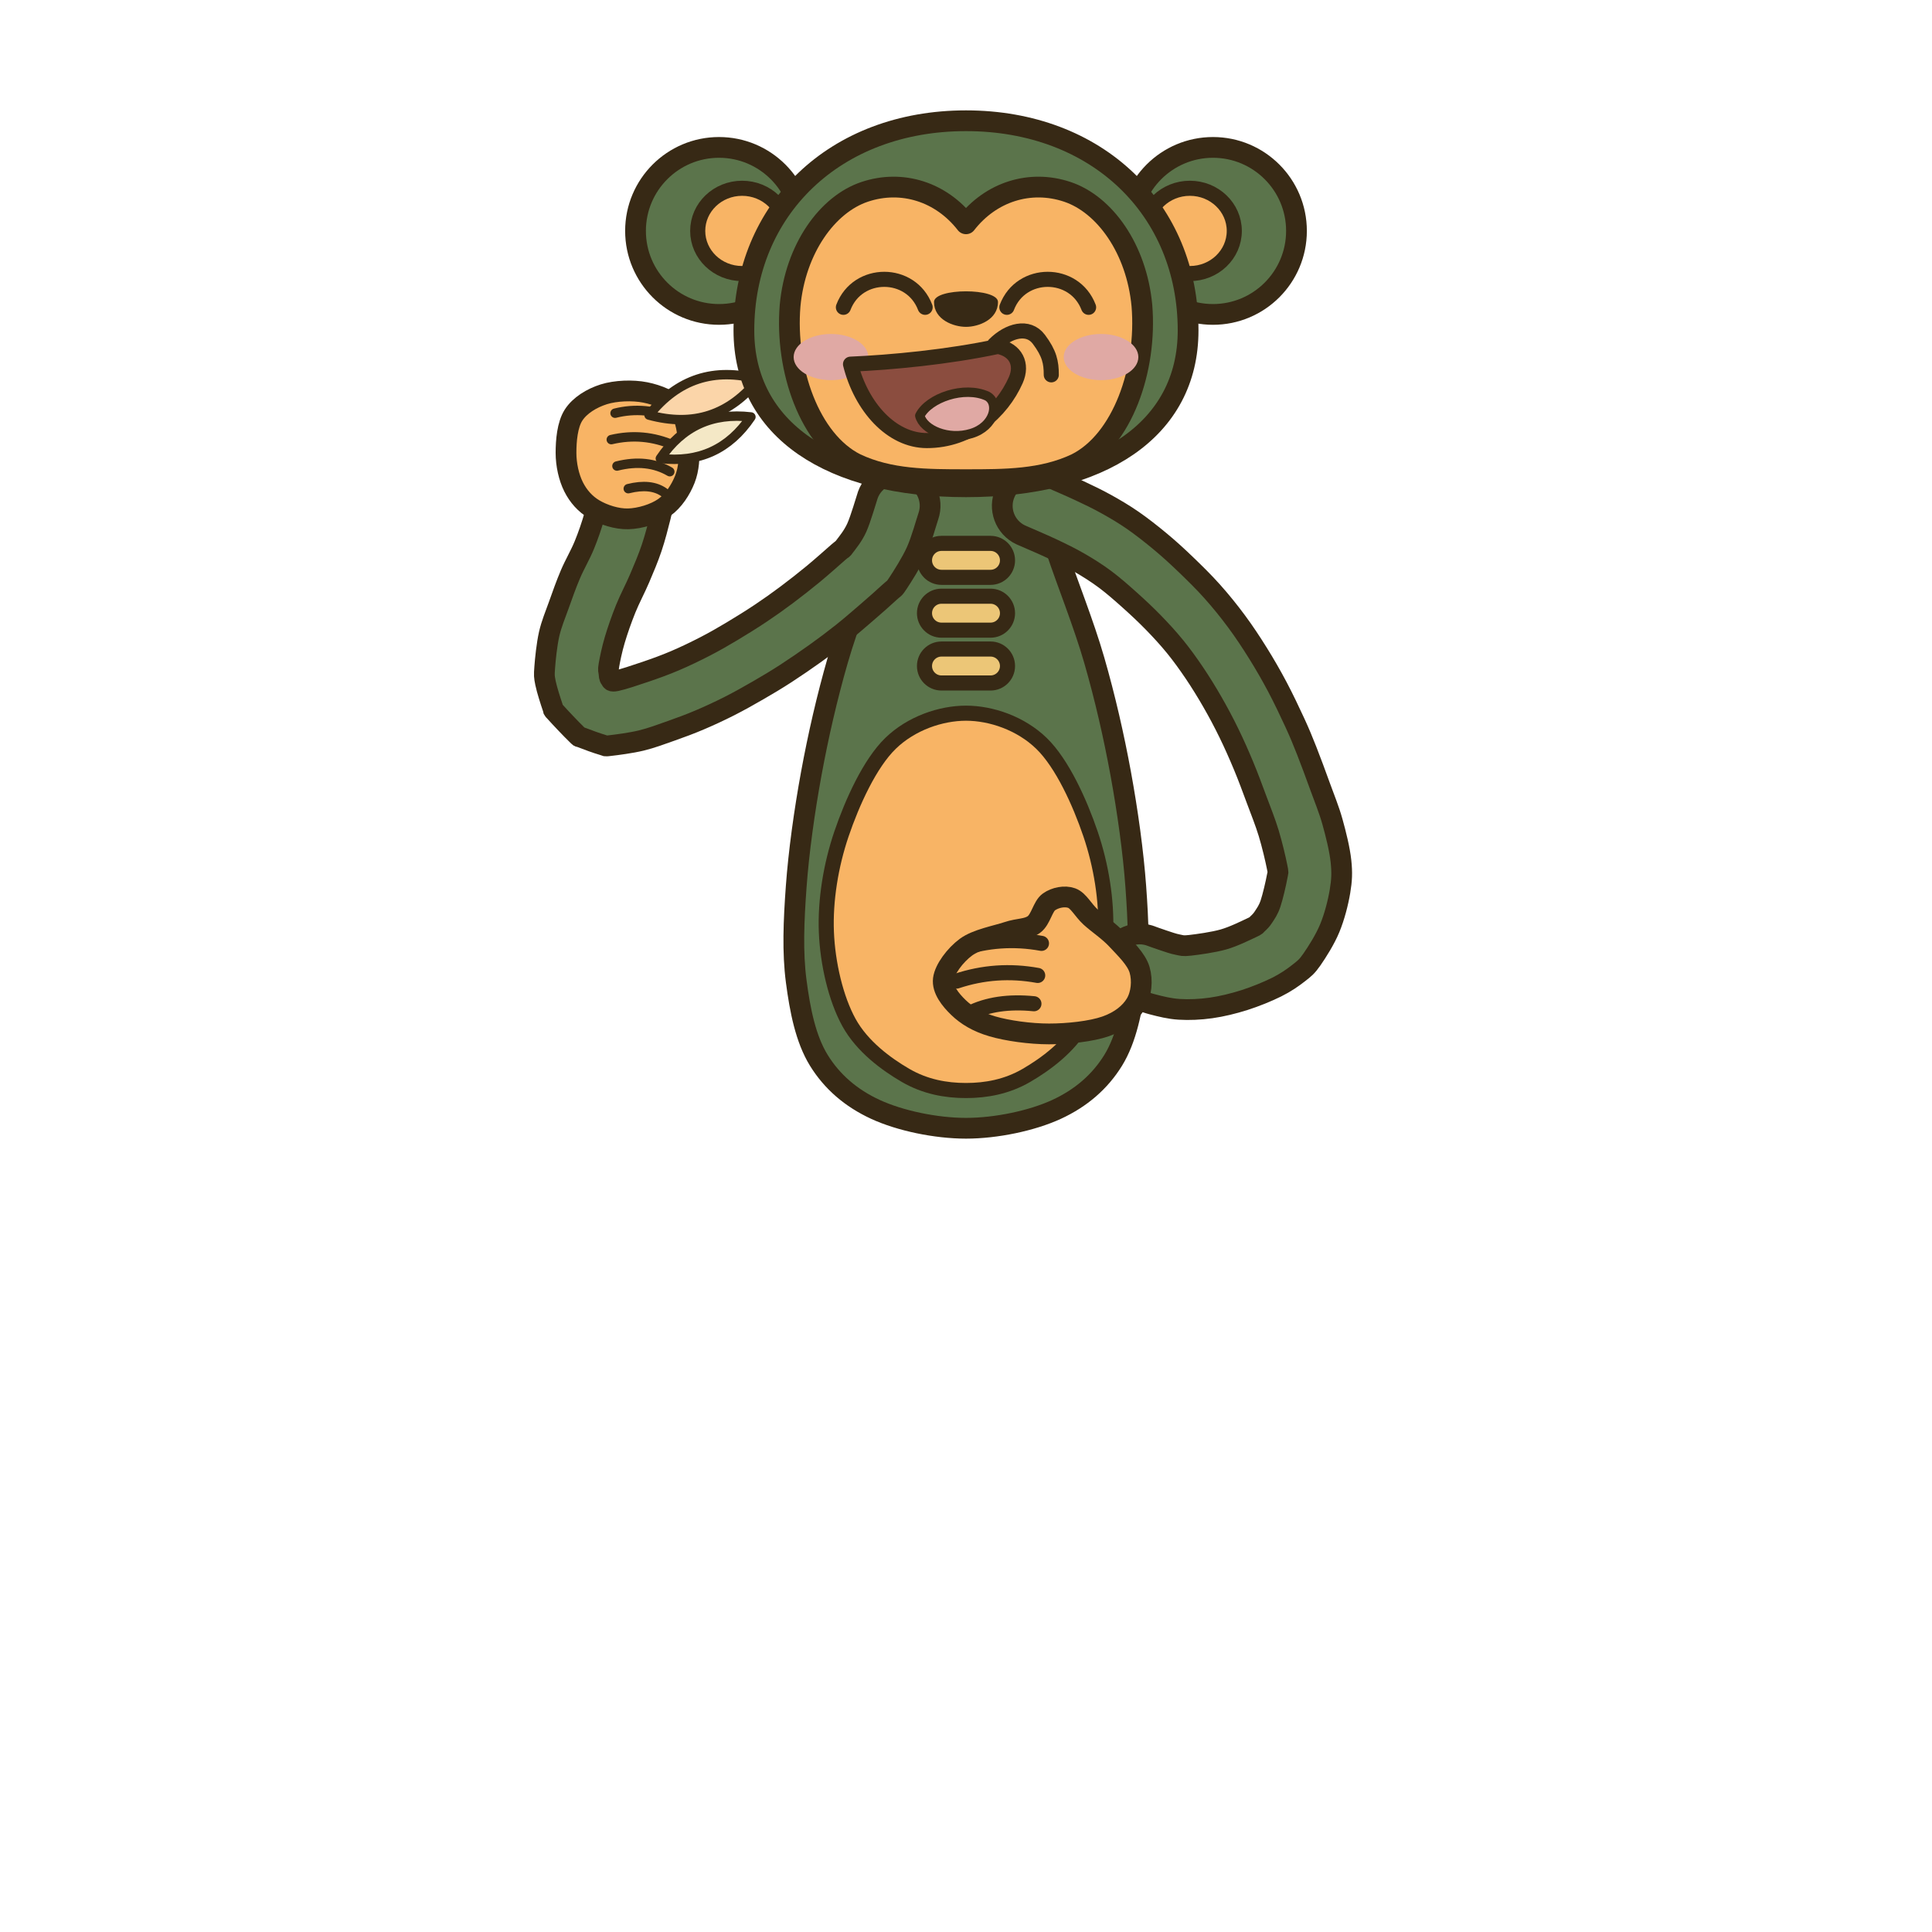
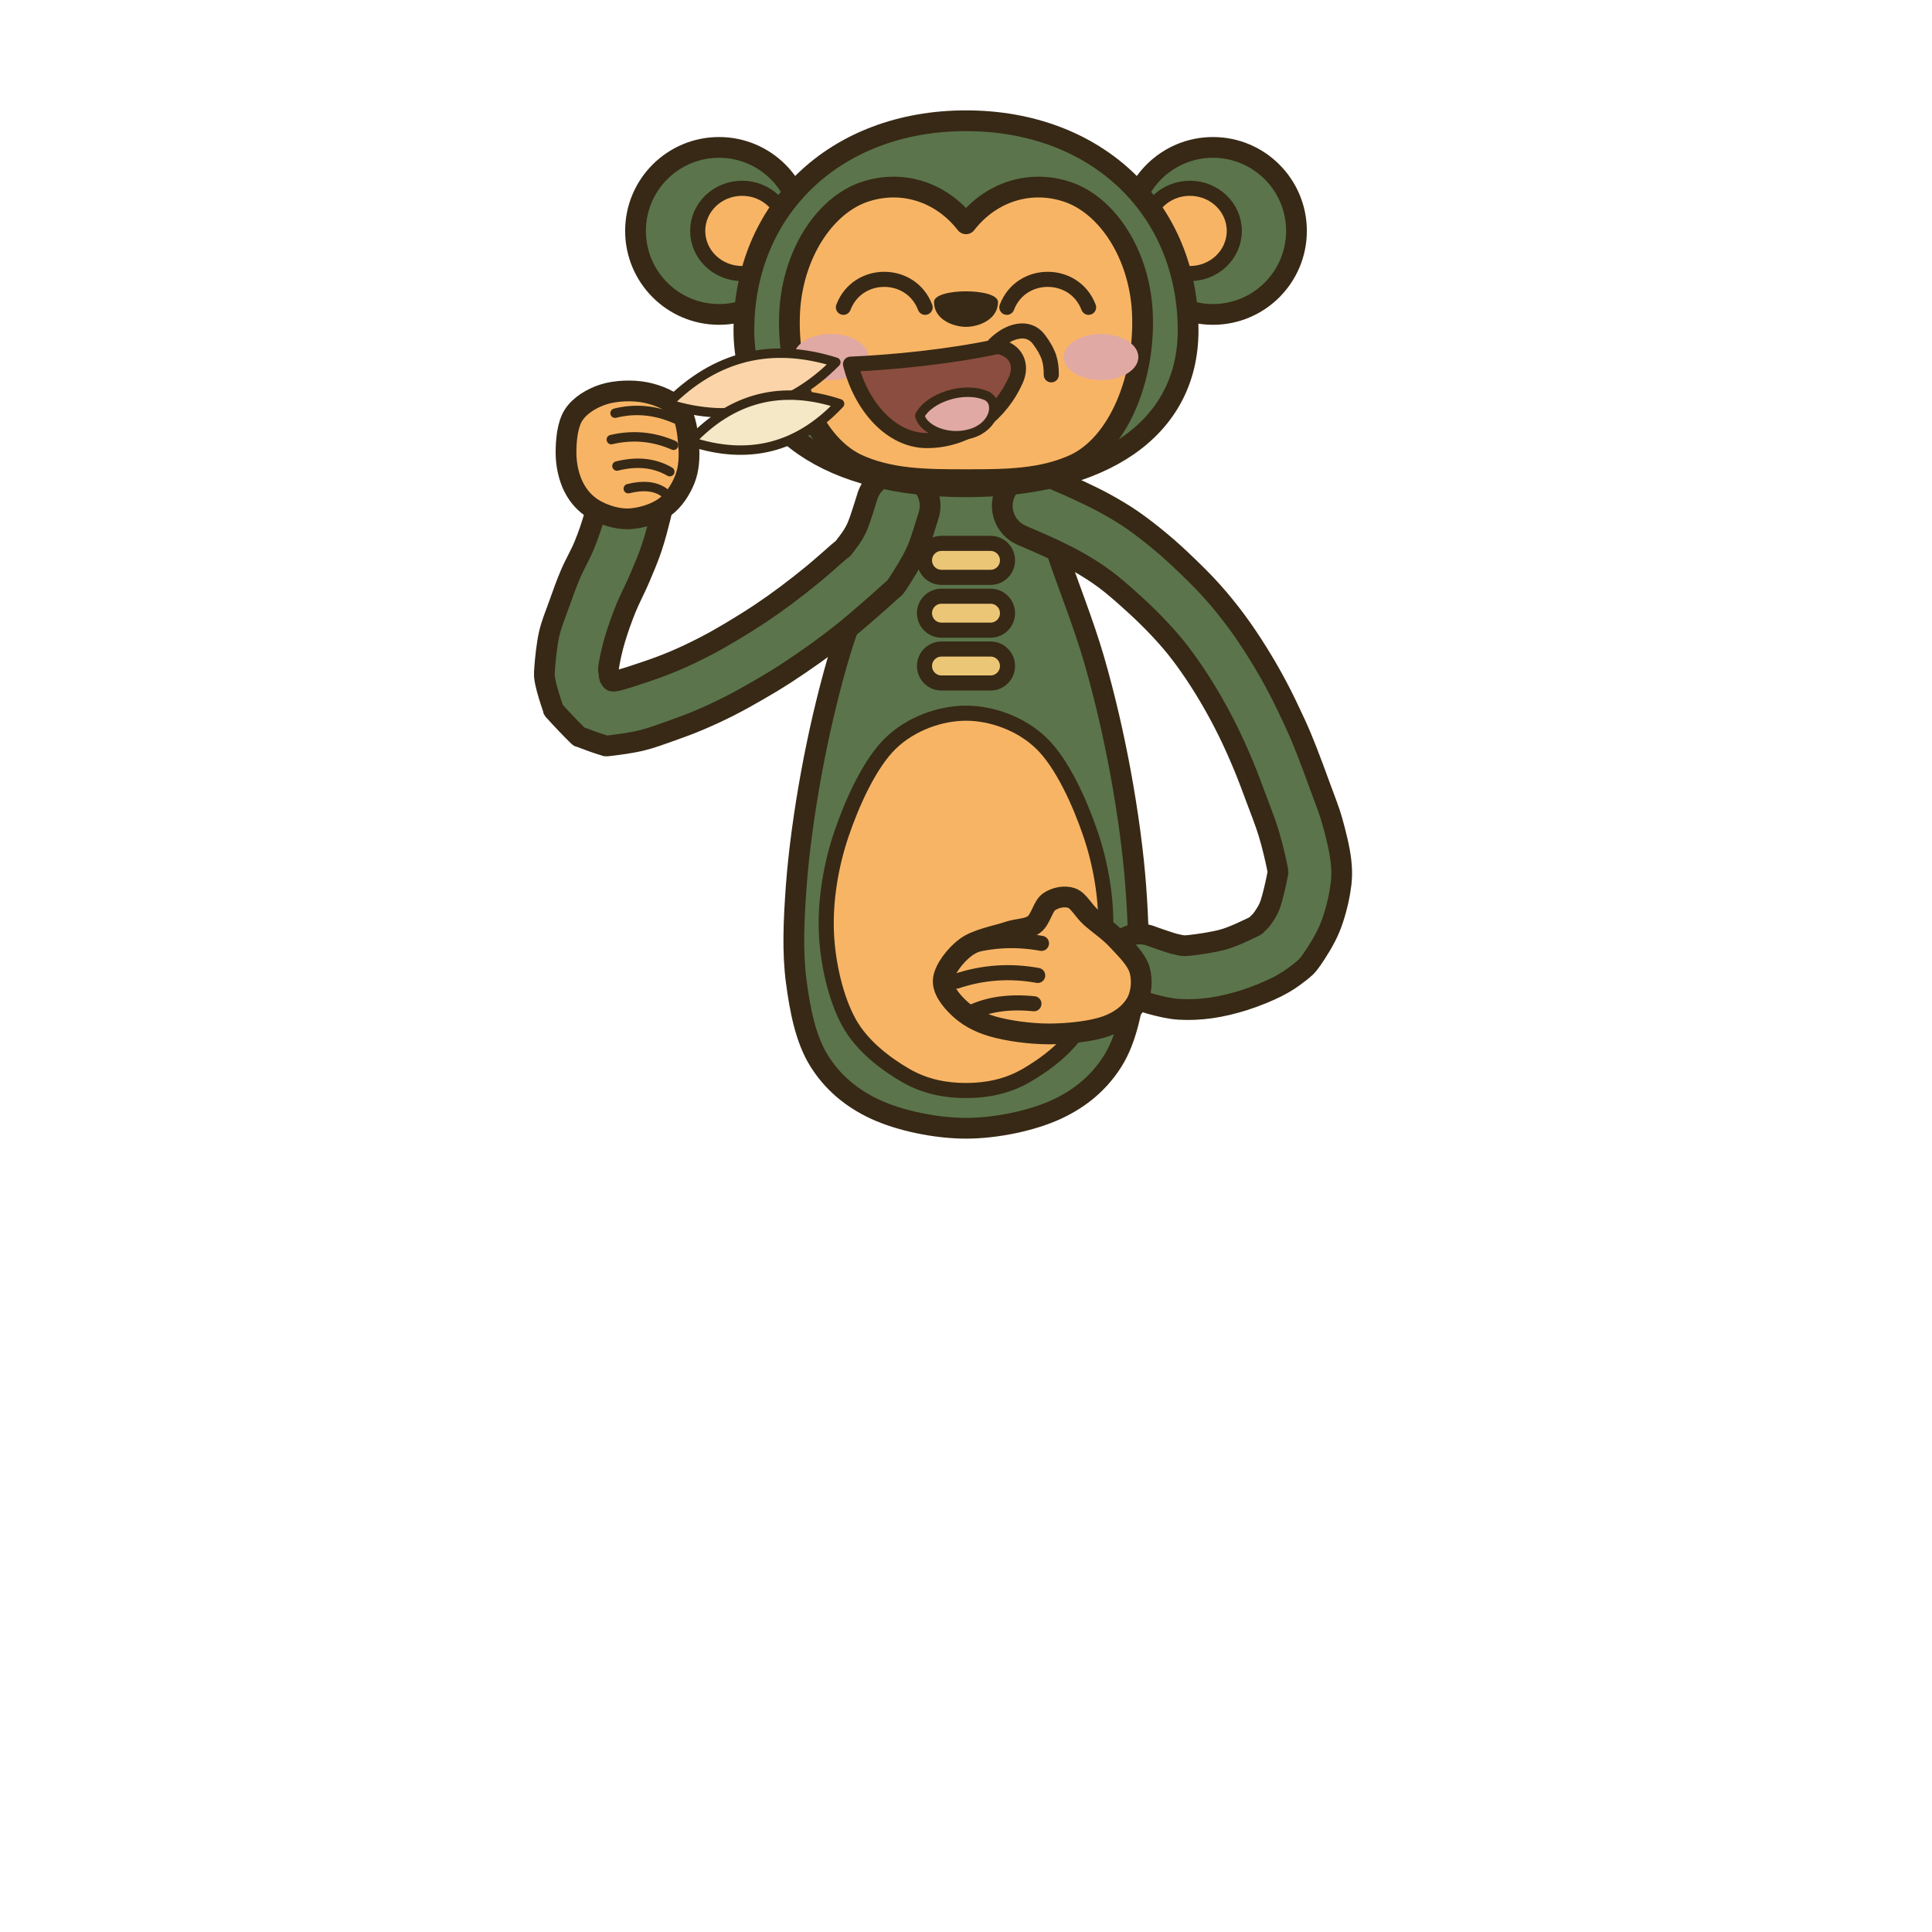
<svg xmlns="http://www.w3.org/2000/svg" viewBox="0 0 1024 1024" role="img" aria-label="Mono de Maracacao">
  <style>
    /* Trazo de marcador: parejo, terminales redondeados. Ver §9.1 del spec.
       Las clases definen SOLO trazo: no declaran `fill`. El relleno va como
       atributo plano `fill="..."` en cada forma, y los trazos abiertos llevan
       `fill="none"` explícito. Así el color no depende de la cascada CSS y
       sobrevive a la importación a Rive. No volver a poner `fill: none` acá. */
    .t-principal { stroke: #372915; stroke-width: 11;
                   stroke-linecap: round; stroke-linejoin: round; }
    .t-interior  { stroke: #372915; stroke-width: 8;
                   stroke-linecap: round; stroke-linejoin: round; }
    .t-fino      { stroke: #372915; stroke-width: 5;
                   stroke-linecap: round; stroke-linejoin: round; }
    /* La capa de pivotes se borra después de riggear. */
    #pivotes { display: none; }
  </style>
  <g id="escena">
    <g id="suelo" />
    <g id="granos-orbita" />
    <g id="mono">
      <g id="cola" />
      <g id="pierna-post">
        <g id="pie-post" />
      </g>
-       <g id="brazo-post">
-         <path id="brazo-post-forma" class="t-principal" fill="#5B744B" d="M 499.57 291.46 C 498.81 294.4 496.44 303.31 495.01 309.1 C 493.58 314.88 492.28 320.23 490.98 326.18 C 489.69 332.12 488.24 338.7 487.24 344.78 C 486.24 350.86 485.53 356.6 485 362.68 C 484.48 368.76 484.3 374.99 484.09 381.25 C 483.89 387.52 483.75 394.07 483.75 400.25 C 483.75 406.43 483.85 412.55 484.1 418.36 C 484.36 424.17 484.83 429.49 485.29 435.12 C 485.74 440.74 486.38 447.54 486.82 452.12 C 487.26 456.69 487.74 460.82 487.93 462.56 A 14 14 0 0 1 460.07 465.44 C 459.89 463.69 459.42 459.61 458.97 454.96 C 458.52 450.3 457.86 443.4 457.39 437.51 C 456.92 431.62 456.4 425.29 456.13 419.63 C 455.86 413.98 455.8 409.04 455.76 403.57 C 455.72 398.11 455.79 392.38 455.91 386.87 C 456.03 381.37 456.18 376.08 456.48 370.55 C 456.78 365.02 457.08 359.35 457.71 353.7 C 458.34 348.06 459.26 342.24 460.25 336.66 C 461.23 331.08 462.35 325.96 463.62 320.22 C 464.89 314.49 466.4 308.18 467.87 302.23 C 469.34 296.28 471.67 287.49 472.43 284.54 A 14 14 0 0 1 499.57 291.46 Z" />
-       </g>
      <g id="cuerpo">
        <path id="torso-forma" class="t-principal" fill="#5B744B" d="M 512 228 C 523.33 228 538 237.33 546 248 C 554 258.67 554.33 275 560 292 C 565.67 309 574.33 330.33 580 350 C 585.67 369.67 590.33 390 594 410 C 597.67 430 600.67 451.67 602 470 C 603.33 488.33 604 504.67 602 520 C 600 535.33 597 550.67 590 562 C 583 573.33 573 582 560 588 C 547 594 528 598 512 598 C 496 598 477 594 464 588 C 451 582 441 573.33 434 562 C 427 550.67 424 535.33 422 520 C 420 504.67 420.67 488.33 422 470 C 423.33 451.67 426.33 430 430 410 C 433.67 390 438.33 369.67 444 350 C 449.67 330.33 458.33 309 464 292 C 469.67 275 470 258.67 478 248 C 486 237.33 500.67 228 512 228 Z" />
        <path id="panza" class="t-interior" fill="#F8B465" d="M 512 378 C 525.33 378 541 383.33 552 394 C 563 404.67 572.33 425.33 578 442 C 583.67 458.67 586.67 477.33 586 494 C 585.33 510.67 581 529.33 574 542 C 567 554.67 554.33 564 544 570 C 533.67 576 522.67 578 512 578 C 501.33 578 490.33 576 480 570 C 469.67 564 457 554.67 450 542 C 443 529.33 438.67 510.67 438 494 C 437.33 477.33 440.33 458.67 446 442 C 451.67 425.33 461 404.67 472 394 C 483 383.33 498.67 378 512 378 Z" />
        <rect id="franja-1" class="t-interior" fill="#ECC677" x="490" y="288" width="44" height="18" rx="9" />
        <rect id="franja-2" class="t-interior" fill="#ECC677" x="490" y="316" width="44" height="18" rx="9" />
        <rect id="franja-3" class="t-interior" fill="#ECC677" x="490" y="344" width="44" height="18" rx="9" />
      </g>
      <g id="pierna-apoyo">
        <g id="pie-apoyo" />
      </g>
      <g id="brazo-l">
        <path id="brazo-l-forma" class="t-principal" fill="#5B744B" d="M 492.03 273.66 C 490.97 276.76 488.36 286.38 485.69 292.28 C 483.02 298.17 478.37 305.43 476 309.04 C 473.63 312.65 474.24 311.32 471.45 313.93 C 468.66 316.55 463.44 321.13 459.26 324.74 C 455.08 328.34 450.9 331.99 446.39 335.57 C 441.89 339.15 437.23 342.65 432.25 346.21 C 427.27 349.78 421.54 353.71 416.51 356.97 C 411.48 360.22 407.09 362.85 402.1 365.73 C 397.11 368.62 391.74 371.64 386.55 374.27 C 381.36 376.9 376.1 379.34 370.97 381.52 C 365.85 383.7 361 385.5 355.81 387.33 C 350.62 389.16 345.24 391.19 339.84 392.5 C 334.44 393.8 326.81 394.79 323.4 395.17 C 319.98 395.55 321.83 395.49 319.34 394.79 C 316.85 394.09 310.79 391.92 308.48 390.97 C 306.17 390.03 307.82 391.34 305.5 389.11 C 303.17 386.89 296.63 380 294.53 377.62 C 292.43 375.24 293.8 377.41 292.9 374.81 C 292 372.21 289.83 365.53 289.13 362.02 C 288.43 358.5 288.39 358.03 288.71 353.71 C 289.03 349.39 289.81 341.61 291.05 336.11 C 292.3 330.62 294.29 326.02 296.17 320.73 C 298.05 315.44 300.08 309.69 302.34 304.39 C 304.59 299.1 307.54 294.18 309.68 288.97 C 311.82 283.75 313.63 278.43 315.15 273.11 C 316.68 267.79 318.13 260.16 318.83 257.05 C 319.54 253.94 319.29 254.88 319.38 254.45 A 17 17 0 0 1 352.62 261.55 C 352.2 263.59 351.26 268.97 350.05 273.78 C 348.85 278.59 347.23 284.95 345.39 290.41 C 343.55 295.86 341.32 301.12 339.02 306.51 C 336.73 311.89 333.83 317.25 331.62 322.7 C 329.42 328.16 327.29 334.27 325.82 339.24 C 324.34 344.21 323.25 349.61 322.75 352.53 C 322.24 355.44 322.64 355.54 322.77 356.76 C 322.9 357.97 322.86 359.12 323.51 359.8 C 324.17 360.48 323.57 361.46 326.69 360.83 C 329.82 360.2 337.09 357.79 342.27 356.02 C 347.45 354.25 352.51 352.43 357.76 350.19 C 363.02 347.95 368.81 345.15 373.81 342.57 C 378.81 339.99 382.92 337.61 387.79 334.71 C 392.65 331.81 398.15 328.39 403 325.16 C 407.85 321.93 412.21 318.83 416.89 315.33 C 421.57 311.84 426.49 307.97 431.1 304.17 C 435.71 300.36 441.81 294.91 444.56 292.5 C 447.31 290.09 445.99 291.86 447.59 289.72 C 449.18 287.58 452.05 284.23 454.12 279.66 C 456.18 275.1 458.99 265.23 459.97 262.34 A 17 17 0 0 1 492.03 273.66 Z" />
-         <g id="mano-l">
-           <path id="mano-l-puno" class="t-principal" fill="#F8B465" d="M 300 240 C 300 233.67 300.67 225.17 304 220 C 307.33 214.83 313.67 211 320 209 C 326.33 207 335.33 206.67 342 208 C 348.67 209.33 356.17 212.33 360 217 C 363.83 221.67 364.5 229.83 365 236 C 365.5 242.17 365.17 248.5 363 254 C 360.83 259.5 357 265.5 352 269 C 347 272.5 339.17 274.83 333 275 C 326.83 275.17 319.83 272.83 315 270 C 310.17 267.17 306.5 263 304 258 C 301.5 253 300 246.33 300 240 Z" />
-           <path id="mano-l-dedo-1" class="t-fino" fill="none" d="M 326 219 Q 342 215 358 222" />
-           <path id="mano-l-dedo-2" class="t-fino" fill="none" d="M 324 233 Q 341 229 357 236" />
-           <path id="mano-l-dedo-3" class="t-fino" fill="none" d="M 327 247 Q 343 243 355 250" />
-           <path id="mano-l-dedo-4" class="t-fino" fill="none" d="M 333 259 Q 345 256 352 261" />
-           <path id="pistache-mano-cascara" class="t-fino" fill="#FBD5A9" d="M 344 220 Q 366.74 191.4 402 201 Q 379.26 229.6 344 220 Z" />
-           <path id="pistache-mano-semilla" class="t-fino" fill="#F4E8C6" d="M 350 243 Q 367.3 217.38 398 221 Q 380.7 246.62 350 243 Z" />
-         </g>
      </g>
      <g id="bowl">
        <g id="bowl-cuenco" />
        <g id="bowl-contenido" />
        <g id="bowl-borde" />
      </g>
      <g id="brazo-r">
        <path id="brazo-r-forma" class="t-principal" fill="#5B744B" d="M 555 252.51 C 557.82 253.75 566.7 257.54 571.92 259.98 C 577.14 262.42 581.56 264.53 586.31 267.17 C 591.06 269.81 595.62 272.48 600.41 275.8 C 605.2 279.12 610.41 283.22 615.07 287.1 C 619.72 290.97 623.78 294.68 628.35 299.07 C 632.92 303.47 638 308.42 642.5 313.47 C 647.01 318.51 651.34 323.87 655.38 329.33 C 659.43 334.79 663.16 340.44 666.76 346.22 C 670.37 352 673.74 357.85 677 364 C 680.26 370.15 683.73 377.47 686.33 383.11 C 688.92 388.75 690.35 392.25 692.56 397.85 C 694.78 403.45 697.33 410.42 699.61 416.7 C 701.88 422.99 704.38 428.95 706.23 435.57 C 708.09 442.19 710.08 450.27 710.74 456.42 C 711.4 462.58 711.2 466.59 710.21 472.5 C 709.22 478.42 707.29 485.92 704.81 491.92 C 702.34 497.93 698.12 504.54 695.36 508.52 C 692.6 512.49 691.36 513.34 688.24 515.79 C 685.12 518.23 681.42 520.81 676.64 523.19 C 671.85 525.57 665.32 528.24 659.52 530.08 C 653.72 531.92 647.57 533.42 641.83 534.23 C 636.09 535.05 630.23 535.29 625.06 534.97 C 619.9 534.66 615.21 533.45 610.85 532.32 C 606.49 531.2 600.9 528.9 598.91 528.22 A 17 17 0 0 1 609.09 495.78 C 610.34 496.22 614.08 497.61 616.6 498.42 C 619.11 499.24 621.82 500.23 624.18 500.67 C 626.54 501.11 626.71 501.5 630.76 501.04 C 634.81 500.58 643.04 499.47 648.48 497.92 C 653.93 496.37 660.4 493.11 663.42 491.71 C 666.44 490.32 665.55 490.53 666.61 489.56 C 667.66 488.59 668.62 487.68 669.75 485.91 C 670.88 484.13 672.21 482.45 673.4 478.92 C 674.59 475.39 676.31 467.98 676.89 464.73 C 677.47 461.48 677.62 463.3 676.88 459.44 C 676.13 455.58 674.24 447.52 672.43 441.58 C 670.62 435.64 668.23 429.72 666.02 423.79 C 663.8 417.85 661.63 411.88 659.16 405.97 C 656.7 400.05 654 393.96 651.23 388.3 C 648.46 382.63 645.58 377.24 642.54 371.96 C 639.51 366.69 636.31 361.51 633.02 356.63 C 629.72 351.75 626.41 347.15 622.78 342.69 C 619.15 338.24 615.25 334 611.24 329.89 C 607.23 325.78 603 321.82 598.75 318.02 C 594.49 314.21 590.11 310.34 585.68 307.04 C 581.26 303.75 576.83 300.96 572.18 298.27 C 567.53 295.58 562.97 293.36 557.78 290.9 C 552.58 288.44 543.79 284.73 541 283.49 A 17 17 0 0 1 555 252.51 Z" />
        <g id="mano-r">
          <path id="mano-r-palma" class="t-principal" fill="#F8B465" d="M 500 519 C 500.67 513.67 506.33 506.17 512 502 C 517.67 497.83 528 496 534 494 C 540 492 544.33 492.67 548 490 C 551.67 487.33 552.67 480.33 556 478 C 559.33 475.67 564.33 474.67 568 476 C 571.67 477.33 574 482.33 578 486 C 582 489.67 587.67 493.33 592 498 C 596.33 502.67 602.33 508.33 604 514 C 605.67 519.67 605 527 602 532 C 599 537 593.67 541.33 586 544 C 578.33 546.67 566 548 556 548 C 546 548 534 546.33 526 544 C 518 541.67 512.33 538.17 508 534 C 503.67 529.83 499.33 524.33 500 519 Z" />
          <path id="mano-r-dedo-1" class="t-interior" fill="none" d="M 552 500 Q 530 496 509 503" />
          <path id="mano-r-dedo-2" class="t-interior" fill="none" d="M 550 517 Q 528 513 507 520" />
          <path id="mano-r-dedo-3" class="t-interior" fill="none" d="M 548 532 Q 528 530 514 537" />
        </g>
      </g>
      <g id="cabeza">
        <g id="oreja-l">
          <circle id="oreja-l-disco" class="t-principal" fill="#5B744B" cx="381.1" cy="122.39" r="44.26" />
          <ellipse id="oreja-l-interior" class="t-interior" fill="#F8B465" cx="393.34" cy="122.39" rx="23.54" ry="22.6" />
        </g>
        <g id="oreja-r">
          <circle id="oreja-r-disco" class="t-principal" fill="#5B744B" cx="642.9" cy="122.39" r="44.26" />
          <ellipse id="oreja-r-interior" class="t-interior" fill="#F8B465" cx="630.66" cy="122.39" rx="23.54" ry="22.6" />
        </g>
        <g id="craneo">
          <path id="craneo-forma" class="t-principal" fill="#5B744B" d="M 512 64 C 581.69 64 629.72 111.09 629.72 175.13                    C 629.72 227.86 583.57 258 512 258                    C 440.43 258 394.28 227.86 394.28 175.13                    C 394.28 111.09 442.31 64 512 64 Z" />
        </g>
        <g id="rostro">
          <path id="rostro-forma" class="t-principal" fill="#F8B465" d="M 512 118.62 C 498.82 101.67 478.1 95.08 458.32 101.67                    C 438.54 108.26 421.59 131.81 418.77 161.94                    C 415.94 195.84 429.13 233.51 453.61 245.76                    C 471.5 254.23 491.28 254.23 512 254.23                    C 532.72 254.23 552.5 254.23 570.39 245.76                    C 594.87 233.51 608.06 195.84 605.23 161.94                    C 602.41 131.81 585.46 108.26 565.68 101.67                    C 545.9 95.08 525.18 101.67 512 118.62 Z" />
        </g>
        <g id="ojo-l">
          <path id="ojo-l-arco" class="t-interior" fill="none" d="M 447.02 162.88 C 454.55 143.11 482.81 143.11 490.34 162.88" />
        </g>
        <g id="ojo-r">
          <path id="ojo-r-arco" class="t-interior" fill="none" d="M 533.66 162.88 C 541.19 143.11 569.45 143.11 576.98 162.88" />
        </g>
        <g id="cachete-l">
          <ellipse id="cachete-l-mancha" fill="#E0A9A4" cx="440.43" cy="189.25" rx="19.78" ry="12.24" />
        </g>
        <g id="cachete-r">
          <ellipse id="cachete-r-mancha" fill="#E0A9A4" cx="583.57" cy="189.25" rx="19.78" ry="12.24" />
        </g>
        <g id="nariz">
          <path id="nariz-forma" fill="#372915" d="M 495.05 160.06 C 495.05 152.52 528.95 152.52 528.95 160.06                    C 528.95 169.48 518.59 173.24 512 173.24                    C 505.41 173.24 495.05 169.48 495.05 160.06 Z" />
        </g>
        <g id="boca">
          <path id="boca-forma" class="t-interior" fill="#8B4D3F" d="M 450.79 193.02 C 472.45 192.08 502.58 189.25 528.95 183.6                    C 538.37 185.49 542.14 193.02 538.37 201.5                    C 530.83 218.45 513.88 233.51 491.28 233.51                    C 472.45 233.51 456.44 215.62 450.79 193.02 Z" />
          <path id="boca-comisura" class="t-interior" fill="none" d="M 527.07 182.66 C 534.6 175.13 544.96 172.3 550.61 179.83                    C 556.26 187.37 557.2 192.08 557.2 198.67" />
          <path id="lengua" class="t-fino" fill="#E0A9A4" d="M 487.51 220.33 C 492.22 210.91 511.06 204.32 523.3 209.97                    C 529.89 213.74 527.07 225.98 514.83 229.75                    C 502.58 233.51 489.4 227.86 487.51 220.33 Z" />
        </g>
      </g>
+       <g id="mano-l">
+         <path id="mano-l-puno" class="t-principal" fill="#F8B465" d="M 300 240 C 300 233.67 300.67 225.17 304 220 C 307.33 214.83 313.67 211 320 209 C 326.33 207 335.33 206.67 342 208 C 348.67 209.33 356.17 212.33 360 217 C 363.83 221.67 364.5 229.83 365 236 C 365.5 242.17 365.17 248.5 363 254 C 360.83 259.5 357 265.5 352 269 C 347 272.5 339.17 274.83 333 275 C 326.83 275.17 319.83 272.83 315 270 C 310.17 267.17 306.5 263 304 258 C 301.5 253 300 246.33 300 240 Z" />
+         <path id="mano-l-dedo-1" class="t-fino" fill="none" d="M 326 219 Q 342 215 358 222" />
+         <path id="mano-l-dedo-2" class="t-fino" fill="none" d="M 324 233 Q 341 229 357 236" />
+         <path id="mano-l-dedo-3" class="t-fino" fill="none" d="M 327 247 Q 343 243 355 250" />
+         <path id="mano-l-dedo-4" class="t-fino" fill="none" d="M 333 259 Q 345 256 352 261" />
+         <path id="pistache-mano-cascara" class="t-fino" fill="#FBD5A9" d="M 354 214 Q 391.78 175.82 443 192 Q 405.22 230.18 354 214 Z" />
+         <path id="pistache-mano-semilla" class="t-fino" fill="#F4E8C6" d="M 366 234 Q 399.12 198.8 445 214 Q 411.88 249.2 366 234 Z" />
+       </g>
      <g id="chispas" />
    </g>
  </g>
  <g id="pivotes">
    <circle id="piv-cola" cx="0" cy="0" r="4" fill="#8B4D3F" />
    <circle id="piv-pierna-post" cx="0" cy="0" r="4" fill="#8B4D3F" />
    <circle id="piv-pie-post" cx="0" cy="0" r="4" fill="#8B4D3F" />
-     <circle id="piv-brazo-post" cx="486" cy="288" r="4" fill="#8B4D3F" />
    <circle id="piv-pierna-apoyo" cx="0" cy="0" r="4" fill="#8B4D3F" />
    <circle id="piv-pie-apoyo" cx="0" cy="0" r="4" fill="#8B4D3F" />
    <circle id="piv-brazo-l" cx="476" cy="268" r="4" fill="#8B4D3F" />
    <circle id="piv-mano-l" cx="332" cy="276" r="4" fill="#8B4D3F" />
    <circle id="piv-brazo-r" cx="548" cy="268" r="4" fill="#8B4D3F" />
    <circle id="piv-mano-r" cx="612" cy="510" r="4" fill="#8B4D3F" />
    <circle id="piv-cabeza" cx="512" cy="287.19" r="4" fill="#8B4D3F" />
    <circle id="piv-oreja-l" cx="400.87" cy="132.75" r="4" fill="#8B4D3F" />
    <circle id="piv-oreja-r" cx="623.13" cy="132.75" r="4" fill="#8B4D3F" />
    <circle id="piv-ojo-l" cx="468.68" cy="155.35" r="4" fill="#8B4D3F" />
    <circle id="piv-ojo-r" cx="555.32" cy="155.35" r="4" fill="#8B4D3F" />
  </g>
</svg>
